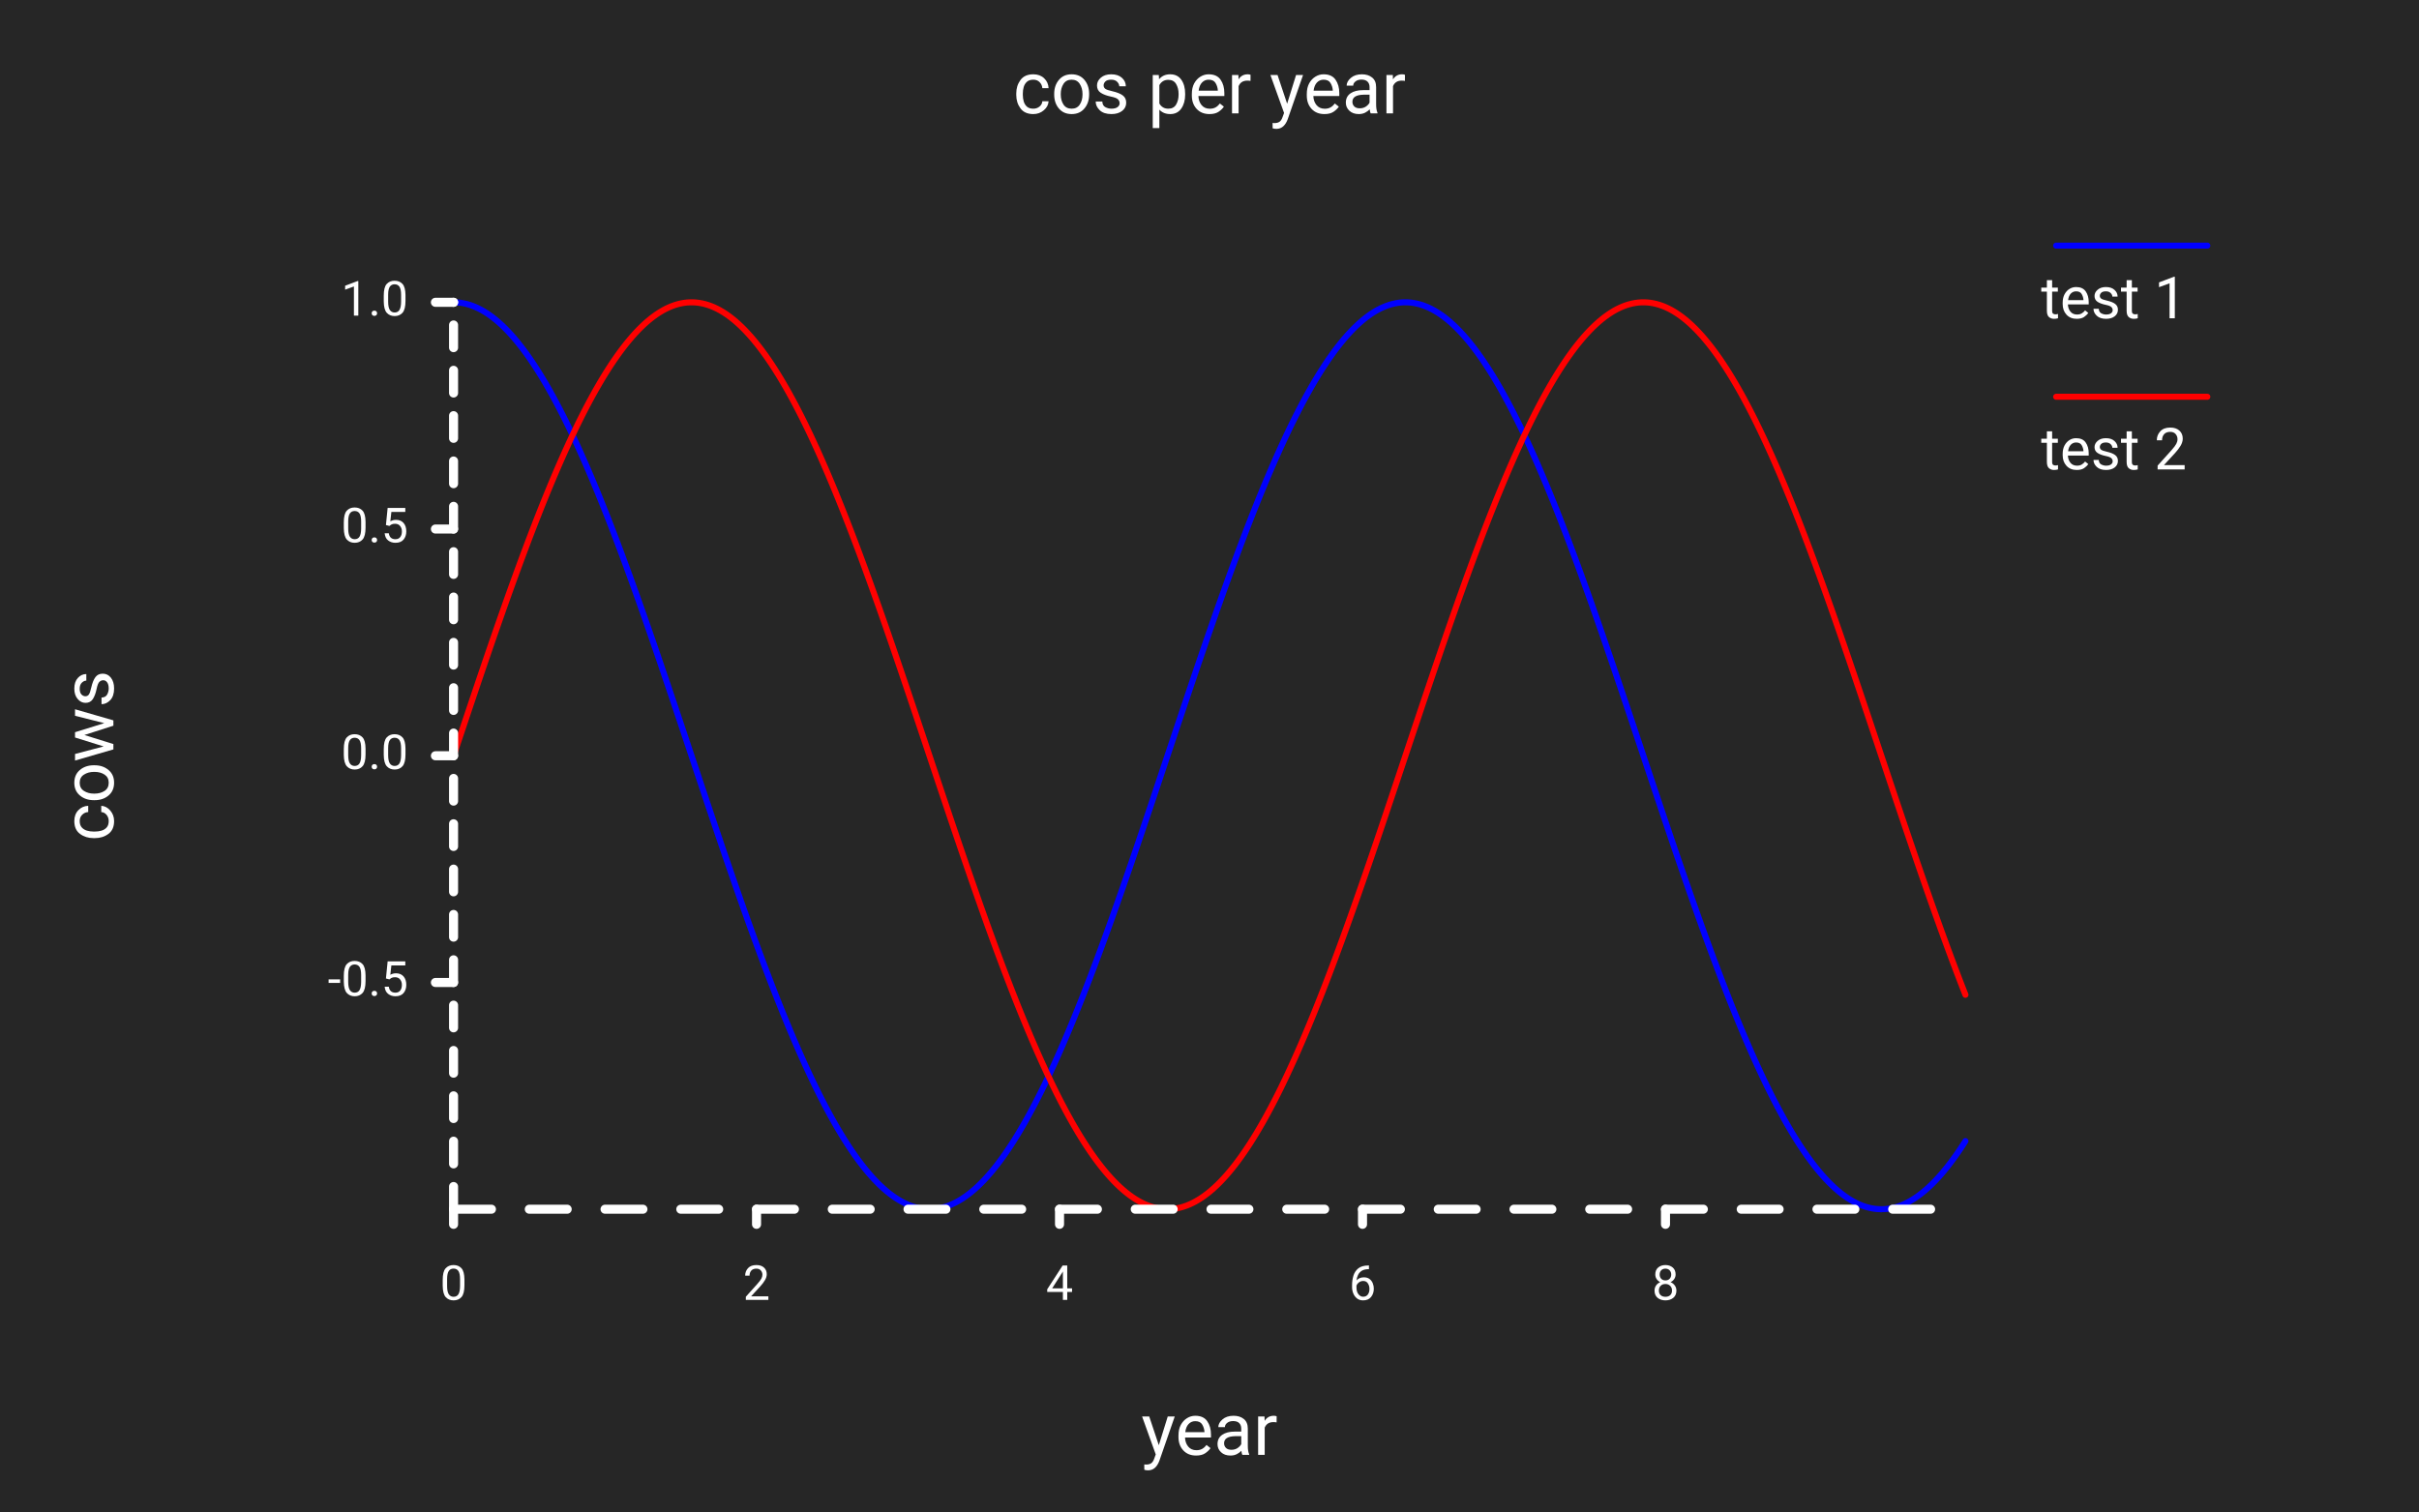
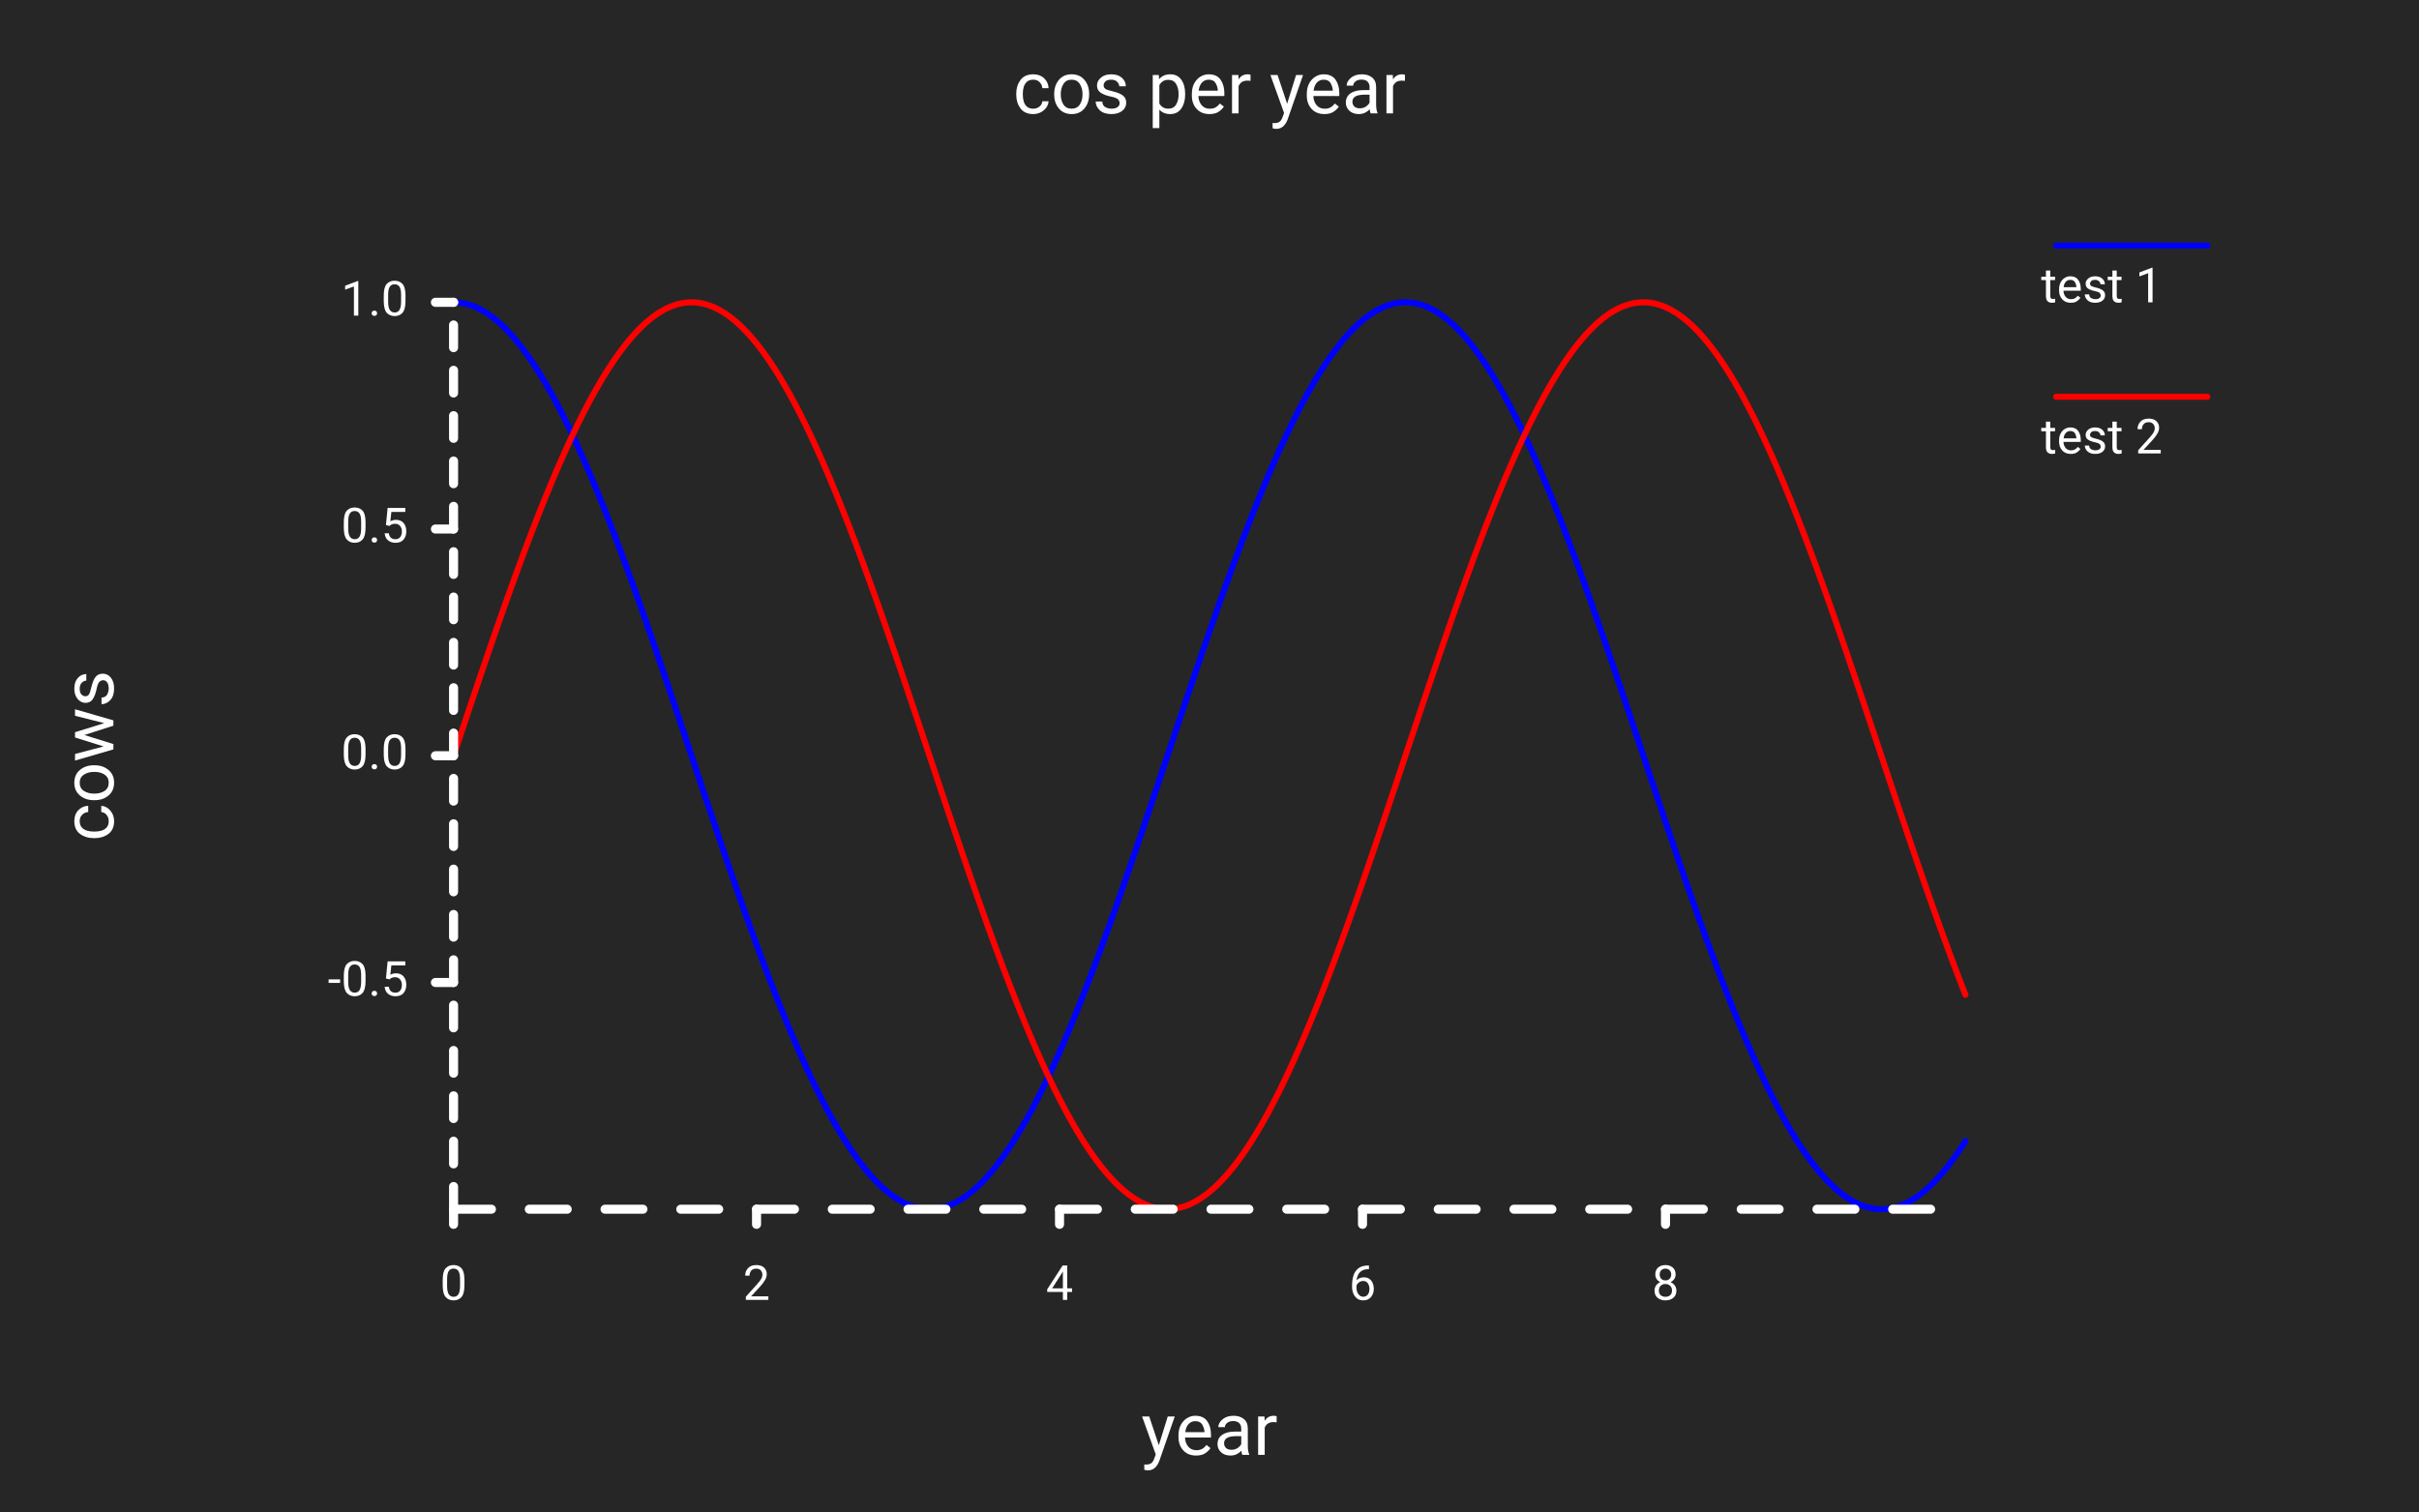
<svg xmlns="http://www.w3.org/2000/svg" class="poloto" width="800" height="500" viewBox="0 0 800 500">
  <style>.poloto { stroke-linecap:round; stroke-linejoin:round; font-family: Roboto,sans-serif ; font-size:16px; } .poloto_background{fill:#262626;} .poloto_scatter{stroke-width:7} .poloto_tick_line{stroke:dimgray;stroke-width:0.5} .poloto_line{stroke-width:2} .poloto_text{fill: white;} .poloto_axis_lines{stroke: white;stroke-width:3;fill:none;stroke-dasharray:none} .poloto_title{font-size:24px;dominant-baseline:start;text-anchor:middle;} .poloto_xname{font-size:24px;dominant-baseline:start;text-anchor:middle;} .poloto_yname{font-size:24px;dominant-baseline:start;text-anchor:middle;} .poloto0stroke{stroke:  blue;} .poloto1stroke{stroke:  red;} .poloto2stroke{stroke:  green;} .poloto3stroke{stroke:  gold;} .poloto4stroke{stroke:  aqua;} .poloto5stroke{stroke:  lime;} .poloto6stroke{stroke:  orange;} .poloto7stroke{stroke:  chocolate;} .poloto0fill{fill:blue;} .poloto1fill{fill:red;} .poloto2fill{fill:green;} .poloto3fill{fill:gold;} .poloto4fill{fill:aqua;} .poloto5fill{fill:lime;} .poloto6fill{fill:orange;} .poloto7fill{fill:chocolate;}</style>
  <circle r="1e5" class="poloto_background" />
-   <text class="poloto_text poloto_legend_text" dominant-baseline="middle" text-anchor="start" font-size="large" x="675" y="100">test 1</text>
+   <text class="poloto_text poloto_legend_text" x="675" y="100">test 1</text>
  <line class="poloto_line poloto_legend_icon poloto0stroke poloto0legend" stroke="black" x1="680" x2="730" y1="81.25" y2="81.25" />
  <path class="poloto_line poloto0stroke" fill="none" stroke="black" d=" M 150 100 L 151.002 100.03 L 152.004 100.12 L 153.006 100.27 L 154.008 100.48 L 155.01 100.749 L 156.012 101.079 L 157.014 101.468 L 158.016 101.916 L 159.018 102.423 L 160.02 102.99 L 161.022 103.615 L 162.024 104.299 L 163.026 105.042 L 164.028 105.842 L 165.03 106.7 L 166.032 107.615 L 167.034 108.587 L 168.036 109.615 L 169.038 110.7 L 170.04 111.841 L 171.042 113.037 L 172.044 114.287 L 173.046 115.592 L 174.048 116.951 L 175.05 118.363 L 176.052 119.827 L 177.054 121.344 L 178.056 122.912 L 179.058 124.531 L 180.06 126.2 L 181.062 127.918 L 182.064 129.686 L 183.066 131.501 L 184.068 133.364 L 185.07 135.274 L 186.072 137.229 L 187.074 139.23 L 188.076 141.275 L 189.078 143.363 L 190.08 145.494 L 191.082 147.667 L 192.084 149.881 L 193.086 152.134 L 194.088 154.427 L 195.09 156.759 L 196.092 159.127 L 197.094 161.532 L 198.096 163.972 L 199.098 166.447 L 200.1 168.955 L 201.102 171.495 L 202.104 174.067 L 203.106 176.669 L 204.108 179.301 L 205.11 181.961 L 206.112 184.648 L 207.114 187.361 L 208.116 190.099 L 209.118 192.861 L 210.12 195.646 L 211.122 198.453 L 212.124 201.281 L 213.126 204.128 L 214.128 206.993 L 215.13 209.875 L 216.132 212.774 L 217.134 215.687 L 218.136 218.614 L 219.138 221.554 L 220.14 224.505 L 221.142 227.466 L 222.144 230.437 L 223.146 233.415 L 224.148 236.399 L 225.15 239.39 L 226.152 242.384 L 227.154 245.381 L 228.156 248.381 L 229.158 251.381 L 230.16 254.38 L 231.162 257.378 L 232.164 260.372 L 233.166 263.363 L 234.168 266.348 L 235.17 269.327 L 236.172 272.298 L 237.174 275.26 L 238.176 278.212 L 239.178 281.152 L 240.18 284.08 L 241.182 286.995 L 242.184 289.895 L 243.186 292.778 L 244.188 295.645 L 245.19 298.494 L 246.192 301.323 L 247.194 304.131 L 248.196 306.918 L 249.198 309.682 L 250.2 312.422 L 251.202 315.137 L 252.204 317.827 L 253.206 320.489 L 254.208 323.122 L 255.21 325.727 L 256.212 328.301 L 257.214 330.844 L 258.216 333.355 L 259.218 335.832 L 260.22 338.275 L 261.222 340.683 L 262.224 343.054 L 263.226 345.389 L 264.228 347.685 L 265.23 349.942 L 266.232 352.159 L 267.234 354.335 L 268.236 356.469 L 269.238 358.561 L 270.24 360.609 L 271.242 362.613 L 272.244 364.572 L 273.246 366.486 L 274.248 368.352 L 275.251 370.172 L 276.253 371.943 L 277.255 373.665 L 278.257 375.338 L 279.259 376.961 L 280.261 378.533 L 281.263 380.054 L 282.265 381.523 L 283.267 382.939 L 284.269 384.302 L 285.271 385.611 L 286.273 386.866 L 287.275 388.066 L 288.277 389.211 L 289.279 390.3 L 290.281 391.334 L 291.283 392.31 L 292.285 393.23 L 293.287 394.092 L 294.289 394.897 L 295.291 395.644 L 296.293 396.332 L 297.295 396.963 L 298.297 397.534 L 299.299 398.046 L 300.301 398.499 L 301.303 398.893 L 302.305 399.227 L 303.307 399.501 L 304.309 399.716 L 305.311 399.87 L 306.313 399.965 L 307.315 400 L 308.317 399.975 L 309.319 399.89 L 310.321 399.744 L 311.323 399.539 L 312.325 399.274 L 313.327 398.95 L 314.329 398.566 L 315.331 398.122 L 316.333 397.619 L 317.335 397.057 L 318.337 396.437 L 319.339 395.757 L 320.341 395.02 L 321.343 394.224 L 322.345 393.371 L 323.347 392.46 L 324.349 391.493 L 325.351 390.469 L 326.353 389.388 L 327.355 388.252 L 328.357 387.061 L 329.359 385.815 L 330.361 384.514 L 331.363 383.16 L 332.365 381.752 L 333.367 380.292 L 334.369 378.779 L 335.371 377.215 L 336.373 375.6 L 337.375 373.935 L 338.377 372.221 L 339.379 370.457 L 340.381 368.645 L 341.383 366.786 L 342.385 364.88 L 343.387 362.928 L 344.389 360.931 L 345.391 358.89 L 346.393 356.805 L 347.395 354.677 L 348.397 352.508 L 349.399 350.297 L 350.401 348.047 L 351.403 345.757 L 352.405 343.429 L 353.407 341.063 L 354.409 338.661 L 355.411 336.224 L 356.413 333.752 L 357.415 331.246 L 358.417 328.709 L 359.419 326.139 L 360.421 323.539 L 361.423 320.91 L 362.425 318.252 L 363.427 315.567 L 364.429 312.856 L 365.431 310.12 L 366.433 307.36 L 367.435 304.576 L 368.437 301.771 L 369.439 298.945 L 370.441 296.1 L 371.443 293.236 L 372.445 290.355 L 373.447 287.458 L 374.449 284.546 L 375.451 281.619 L 376.453 278.681 L 377.455 275.731 L 378.457 272.77 L 379.459 269.8 L 380.461 266.823 L 381.463 263.839 L 382.465 260.849 L 383.467 257.855 L 384.469 254.858 L 385.471 251.858 L 386.473 248.858 L 387.475 245.859 L 388.477 242.861 L 389.479 239.866 L 390.481 236.875 L 391.483 233.89 L 392.485 230.91 L 393.487 227.939 L 394.489 224.976 L 395.491 222.023 L 396.493 219.082 L 397.495 216.152 L 398.497 213.237 L 399.499 210.336 L 400.501 207.451 L 401.503 204.583 L 402.505 201.733 L 403.507 198.902 L 404.509 196.092 L 405.511 193.303 L 406.513 190.537 L 407.515 187.795 L 408.517 185.078 L 409.519 182.387 L 410.521 179.723 L 411.523 177.086 L 412.525 174.479 L 413.527 171.903 L 414.529 169.357 L 415.531 166.844 L 416.533 164.364 L 417.535 161.918 L 418.537 159.508 L 419.539 157.133 L 420.541 154.796 L 421.543 152.497 L 422.545 150.237 L 423.547 148.017 L 424.549 145.837 L 425.551 143.7 L 426.553 141.604 L 427.555 139.552 L 428.557 137.545 L 429.559 135.582 L 430.561 133.665 L 431.563 131.795 L 432.565 129.972 L 433.567 128.196 L 434.569 126.47 L 435.571 124.793 L 436.573 123.166 L 437.575 121.59 L 438.577 120.065 L 439.579 118.592 L 440.581 117.172 L 441.583 115.805 L 442.585 114.491 L 443.587 113.232 L 444.589 112.028 L 445.591 110.878 L 446.593 109.785 L 447.595 108.747 L 448.597 107.766 L 449.599 106.841 L 450.601 105.974 L 451.603 105.165 L 452.605 104.414 L 453.607 103.72 L 454.609 103.086 L 455.611 102.51 L 456.613 101.993 L 457.615 101.535 L 458.617 101.137 L 459.619 100.798 L 460.621 100.519 L 461.623 100.299 L 462.625 100.14 L 463.627 100.04 L 464.629 100.001 L 465.631 100.021 L 466.633 100.102 L 467.635 100.242 L 468.637 100.442 L 469.639 100.702 L 470.641 101.022 L 471.643 101.402 L 472.645 101.841 L 473.647 102.339 L 474.649 102.896 L 475.651 103.512 L 476.653 104.186 L 477.655 104.919 L 478.657 105.71 L 479.659 106.559 L 480.661 107.465 L 481.663 108.428 L 482.665 109.448 L 483.667 110.524 L 484.669 111.655 L 485.671 112.843 L 486.673 114.084 L 487.675 115.381 L 488.677 116.731 L 489.679 118.134 L 490.681 119.59 L 491.683 121.099 L 492.685 122.659 L 493.687 124.269 L 494.689 125.931 L 495.691 127.641 L 496.693 129.401 L 497.695 131.209 L 498.697 133.064 L 499.699 134.966 L 500.701 136.915 L 501.703 138.908 L 502.705 140.946 L 503.707 143.028 L 504.709 145.152 L 505.711 147.318 L 506.713 149.525 L 507.715 151.773 L 508.717 154.06 L 509.719 156.385 L 510.721 158.747 L 511.723 161.146 L 512.725 163.581 L 513.727 166.05 L 514.729 168.553 L 515.731 171.088 L 516.733 173.655 L 517.735 176.253 L 518.737 178.88 L 519.739 181.535 L 520.741 184.218 L 521.743 186.927 L 522.745 189.661 L 523.747 192.42 L 524.749 195.201 L 525.752 198.005 L 526.754 200.829 L 527.756 203.673 L 528.758 206.535 L 529.76 209.415 L 530.762 212.311 L 531.764 215.222 L 532.766 218.147 L 533.768 221.085 L 534.77 224.034 L 535.772 226.994 L 536.774 229.963 L 537.776 232.94 L 538.778 235.924 L 539.78 238.913 L 540.782 241.907 L 541.784 244.904 L 542.786 247.903 L 543.788 250.903 L 544.79 253.902 L 545.792 256.9 L 546.794 259.896 L 547.796 262.887 L 548.798 265.873 L 549.8 268.853 L 550.802 271.825 L 551.804 274.789 L 552.806 277.742 L 553.808 280.685 L 554.81 283.615 L 555.812 286.532 L 556.814 289.434 L 557.816 292.32 L 558.818 295.19 L 559.82 298.041 L 560.822 300.873 L 561.824 303.685 L 562.826 306.476 L 563.828 309.243 L 564.83 311.987 L 565.832 314.707 L 566.834 317.4 L 567.836 320.066 L 568.838 322.705 L 569.84 325.314 L 570.842 327.893 L 571.844 330.441 L 572.846 332.957 L 573.848 335.44 L 574.85 337.889 L 575.852 340.302 L 576.854 342.679 L 577.856 345.019 L 578.858 347.322 L 579.86 349.585 L 580.862 351.808 L 581.864 353.991 L 582.866 356.132 L 583.868 358.231 L 584.87 360.286 L 585.872 362.297 L 586.874 364.263 L 587.876 366.184 L 588.878 368.058 L 589.88 369.885 L 590.882 371.664 L 591.884 373.394 L 592.886 375.075 L 593.888 376.706 L 594.89 378.287 L 595.892 379.815 L 596.894 381.292 L 597.896 382.717 L 598.898 384.088 L 599.9 385.406 L 600.902 386.67 L 601.904 387.879 L 602.906 389.032 L 603.908 390.131 L 604.91 391.173 L 605.912 392.158 L 606.914 393.087 L 607.916 393.959 L 608.918 394.773 L 609.92 395.529 L 610.922 396.227 L 611.924 396.866 L 612.926 397.447 L 613.928 397.968 L 614.93 398.431 L 615.932 398.834 L 616.934 399.178 L 617.936 399.461 L 618.938 399.686 L 619.94 399.85 L 620.942 399.954 L 621.944 399.998 L 622.946 399.983 L 623.948 399.907 L 624.95 399.772 L 625.952 399.576 L 626.954 399.321 L 627.956 399.006 L 628.958 398.631 L 629.96 398.197 L 630.962 397.703 L 631.964 397.151 L 632.966 396.54 L 633.968 395.87 L 634.97 395.141 L 635.972 394.355 L 636.974 393.511 L 637.976 392.609 L 638.978 391.651 L 639.98 390.636 L 640.982 389.564 L 641.984 388.437 L 642.986 387.254 L 643.988 386.017 L 644.99 384.725 L 645.992 383.379 L 646.994 381.98 L 647.996 380.528 L 648.998 379.023 L 650 377.468" />
-   <text class="poloto_text poloto_legend_text" dominant-baseline="middle" text-anchor="start" font-size="large" x="675" y="150">test 2</text>
+   <text class="poloto_text poloto_legend_text" x="675" y="150">test 2</text>
  <line class="poloto_line poloto_legend_icon poloto1stroke poloto1legend" stroke="black" x1="680" x2="730" y1="131.25" y2="131.25" />
  <path class="poloto_line poloto1stroke" fill="none" stroke="black" d=" M 150 250 L 151.002 247 L 152.004 244.002 L 153.006 241.005 L 154.008 238.013 L 155.01 235.025 L 156.012 232.043 L 157.014 229.069 L 158.016 226.102 L 159.018 223.146 L 160.02 220.2 L 161.022 217.266 L 162.024 214.345 L 163.026 211.438 L 164.028 208.547 L 165.03 205.672 L 166.032 202.815 L 167.034 199.977 L 168.036 197.159 L 169.038 194.362 L 170.04 191.587 L 171.042 188.836 L 172.044 186.109 L 173.046 183.408 L 174.048 180.733 L 175.05 178.086 L 176.052 175.468 L 177.054 172.88 L 178.056 170.322 L 179.058 167.796 L 180.06 165.304 L 181.062 162.845 L 182.064 160.421 L 183.066 158.033 L 184.068 155.681 L 185.07 153.367 L 186.072 151.092 L 187.074 148.857 L 188.076 146.662 L 189.078 144.508 L 190.08 142.397 L 191.082 140.328 L 192.084 138.304 L 193.086 136.324 L 194.088 134.389 L 195.09 132.501 L 196.092 130.66 L 197.094 128.866 L 198.096 127.121 L 199.098 125.425 L 200.1 123.779 L 201.102 122.184 L 202.104 120.639 L 203.106 119.147 L 204.108 117.706 L 205.11 116.319 L 206.112 114.985 L 207.114 113.705 L 208.116 112.48 L 209.118 111.309 L 210.12 110.194 L 211.122 109.135 L 212.124 108.132 L 213.126 107.186 L 214.128 106.298 L 215.13 105.466 L 216.132 104.693 L 217.134 103.977 L 218.136 103.32 L 219.138 102.722 L 220.14 102.183 L 221.142 101.702 L 222.144 101.281 L 223.146 100.92 L 224.148 100.618 L 225.15 100.376 L 226.152 100.193 L 227.154 100.071 L 228.156 100.009 L 229.158 100.006 L 230.16 100.064 L 231.162 100.182 L 232.164 100.359 L 233.166 100.596 L 234.168 100.894 L 235.17 101.25 L 236.172 101.667 L 237.174 102.142 L 238.176 102.677 L 239.178 103.271 L 240.18 103.923 L 241.182 104.634 L 242.184 105.403 L 243.186 106.229 L 244.188 107.114 L 245.19 108.055 L 246.192 109.053 L 247.194 110.108 L 248.196 111.218 L 249.198 112.384 L 250.2 113.605 L 251.202 114.881 L 252.204 116.211 L 253.206 117.594 L 254.208 119.03 L 255.21 120.519 L 256.212 122.059 L 257.214 123.65 L 258.216 125.292 L 259.218 126.984 L 260.22 128.726 L 261.222 130.515 L 262.224 132.353 L 263.226 134.237 L 264.228 136.168 L 265.23 138.144 L 266.232 140.165 L 267.234 142.23 L 268.236 144.338 L 269.238 146.489 L 270.24 148.681 L 271.242 150.913 L 272.244 153.185 L 273.246 155.495 L 274.248 157.844 L 275.251 160.229 L 276.253 162.65 L 277.255 165.107 L 278.257 167.597 L 279.259 170.12 L 280.261 172.675 L 281.263 175.261 L 282.265 177.877 L 283.267 180.521 L 284.269 183.194 L 285.271 185.893 L 286.273 188.618 L 287.275 191.367 L 288.277 194.14 L 289.279 196.935 L 290.281 199.752 L 291.283 202.588 L 292.285 205.444 L 293.287 208.317 L 294.289 211.207 L 295.291 214.113 L 296.293 217.033 L 297.295 219.966 L 298.297 222.911 L 299.299 225.867 L 300.301 228.832 L 301.303 231.806 L 302.305 234.787 L 303.307 237.775 L 304.309 240.767 L 305.311 243.763 L 306.313 246.761 L 307.315 249.761 L 308.317 252.761 L 309.319 255.76 L 310.321 258.756 L 311.323 261.749 L 312.325 264.737 L 313.327 267.72 L 314.329 270.695 L 315.331 273.662 L 316.333 276.619 L 317.335 279.566 L 318.337 282.501 L 319.339 285.423 L 320.341 288.331 L 321.343 291.224 L 322.345 294.1 L 323.347 296.958 L 324.349 299.798 L 325.351 302.618 L 326.353 305.416 L 327.355 308.193 L 328.357 310.946 L 329.359 313.675 L 330.361 316.378 L 331.363 319.055 L 332.365 321.704 L 333.367 324.325 L 334.369 326.916 L 335.371 329.476 L 336.373 332.004 L 337.375 334.499 L 338.377 336.961 L 339.379 339.388 L 340.381 341.779 L 341.383 344.133 L 342.385 346.45 L 343.387 348.728 L 344.389 350.967 L 345.391 353.165 L 346.393 355.322 L 347.395 357.437 L 348.397 359.509 L 349.399 361.537 L 350.401 363.521 L 351.403 365.459 L 352.405 367.351 L 353.407 369.196 L 354.409 370.993 L 355.411 372.742 L 356.413 374.442 L 357.415 376.092 L 358.417 377.691 L 359.419 379.24 L 360.421 380.737 L 361.423 382.181 L 362.425 383.573 L 363.427 384.911 L 364.429 386.195 L 365.431 387.425 L 366.433 388.6 L 367.435 389.719 L 368.437 390.783 L 369.439 391.79 L 370.441 392.74 L 371.443 393.634 L 372.445 394.47 L 373.447 395.248 L 374.449 395.968 L 375.451 396.63 L 376.453 397.233 L 377.455 397.777 L 378.457 398.262 L 379.459 398.688 L 380.461 399.054 L 381.463 399.36 L 382.465 399.607 L 383.467 399.794 L 384.469 399.922 L 385.471 399.989 L 386.473 399.996 L 387.475 399.943 L 388.477 399.83 L 389.479 399.657 L 390.481 399.425 L 391.483 399.133 L 392.485 398.781 L 393.487 398.369 L 394.489 397.898 L 395.491 397.368 L 396.493 396.779 L 397.495 396.131 L 398.497 395.425 L 399.499 394.661 L 400.501 393.839 L 401.503 392.959 L 402.505 392.022 L 403.507 391.029 L 404.509 389.978 L 405.511 388.872 L 406.513 387.711 L 407.515 386.494 L 408.517 385.223 L 409.519 383.897 L 410.521 382.518 L 411.523 381.086 L 412.525 379.602 L 413.527 378.066 L 414.529 376.478 L 415.531 374.84 L 416.533 373.152 L 417.535 371.415 L 418.537 369.629 L 419.539 367.796 L 420.541 365.915 L 421.543 363.988 L 422.545 362.015 L 423.547 359.997 L 424.549 357.936 L 425.551 355.831 L 426.553 353.684 L 427.555 351.496 L 428.557 349.267 L 429.559 346.998 L 430.561 344.69 L 431.563 342.345 L 432.565 339.962 L 433.567 337.544 L 434.569 335.09 L 435.571 332.603 L 436.573 330.082 L 437.575 327.53 L 438.577 324.946 L 439.579 322.333 L 440.581 319.69 L 441.583 317.02 L 442.585 314.323 L 443.587 311.6 L 444.589 308.853 L 445.591 306.082 L 446.593 303.288 L 447.595 300.473 L 448.597 297.638 L 449.599 294.784 L 450.601 291.912 L 451.603 289.024 L 452.605 286.119 L 453.607 283.201 L 454.609 280.269 L 455.611 277.324 L 456.613 274.369 L 457.615 271.405 L 458.617 268.431 L 459.619 265.45 L 460.621 262.464 L 461.623 259.472 L 462.625 256.476 L 463.627 253.478 L 464.629 250.478 L 465.631 247.478 L 466.633 244.479 L 467.635 241.482 L 468.637 238.489 L 469.639 235.501 L 470.641 232.518 L 471.643 229.542 L 472.645 226.574 L 473.647 223.616 L 474.649 220.668 L 475.651 217.732 L 476.653 214.809 L 477.655 211.9 L 478.657 209.006 L 479.659 206.129 L 480.661 203.269 L 481.663 200.428 L 482.665 197.606 L 483.667 194.806 L 484.669 192.028 L 485.671 189.273 L 486.673 186.542 L 487.675 183.836 L 488.677 181.157 L 489.679 178.506 L 490.681 175.883 L 491.683 173.29 L 492.685 170.727 L 493.687 168.197 L 494.689 165.698 L 495.691 163.234 L 496.693 160.804 L 497.695 158.41 L 498.697 156.053 L 499.699 153.733 L 500.701 151.452 L 501.703 149.21 L 502.705 147.009 L 503.707 144.848 L 504.709 142.73 L 505.711 140.655 L 506.713 138.623 L 507.715 136.636 L 508.717 134.694 L 509.719 132.799 L 510.721 130.95 L 511.723 129.149 L 512.725 127.396 L 513.727 125.692 L 514.729 124.038 L 515.731 122.435 L 516.733 120.882 L 517.735 119.381 L 518.737 117.932 L 519.739 116.536 L 520.741 115.194 L 521.743 113.905 L 522.745 112.671 L 523.747 111.492 L 524.749 110.368 L 525.752 109.3 L 526.754 108.288 L 527.756 107.333 L 528.758 106.435 L 529.76 105.595 L 530.762 104.812 L 531.764 104.087 L 532.766 103.421 L 533.768 102.813 L 534.77 102.265 L 535.772 101.775 L 536.774 101.344 L 537.776 100.973 L 538.778 100.662 L 539.78 100.41 L 540.782 100.218 L 541.784 100.087 L 542.786 100.015 L 543.788 100.003 L 544.79 100.051 L 545.792 100.159 L 546.794 100.327 L 547.796 100.555 L 548.798 100.842 L 549.8 101.189 L 550.802 101.596 L 551.804 102.062 L 552.806 102.588 L 553.808 103.172 L 554.81 103.815 L 555.812 104.517 L 556.814 105.276 L 557.816 106.094 L 558.818 106.969 L 559.82 107.901 L 560.822 108.89 L 561.824 109.936 L 562.826 111.038 L 563.828 112.195 L 564.83 113.407 L 565.832 114.674 L 566.834 115.995 L 567.836 117.37 L 568.838 118.798 L 569.84 120.278 L 570.842 121.81 L 571.844 123.394 L 572.846 125.028 L 573.848 126.712 L 574.85 128.445 L 575.852 130.227 L 576.854 132.057 L 577.856 133.934 L 578.858 135.857 L 579.86 137.826 L 580.862 139.84 L 581.864 141.899 L 582.866 144 L 583.868 146.144 L 584.87 148.329 L 585.872 150.555 L 586.874 152.82 L 587.876 155.125 L 588.878 157.467 L 589.88 159.847 L 590.882 162.262 L 591.884 164.713 L 592.886 167.198 L 593.888 169.716 L 594.89 172.266 L 595.892 174.847 L 596.894 177.458 L 597.896 180.098 L 598.898 182.766 L 599.9 185.461 L 600.902 188.182 L 601.904 190.928 L 602.906 193.697 L 603.908 196.489 L 604.91 199.302 L 605.912 202.135 L 606.914 204.988 L 607.916 207.858 L 608.918 210.746 L 609.92 213.649 L 610.922 216.567 L 611.924 219.498 L 612.926 222.441 L 613.928 225.395 L 614.93 228.359 L 615.932 231.332 L 616.934 234.312 L 617.936 237.299 L 618.938 240.29 L 619.94 243.286 L 620.942 246.284 L 621.944 249.283 L 622.946 252.283 L 623.948 255.282 L 624.95 258.279 L 625.952 261.273 L 626.954 264.262 L 627.956 267.245 L 628.958 270.222 L 629.96 273.19 L 630.962 276.149 L 631.964 279.098 L 632.966 282.035 L 633.968 284.959 L 634.97 287.869 L 635.972 290.764 L 636.974 293.643 L 637.976 296.504 L 638.978 299.347 L 639.98 302.17 L 640.982 304.972 L 641.984 307.752 L 642.986 310.509 L 643.988 313.242 L 644.99 315.949 L 645.992 318.631 L 646.994 321.284 L 647.996 323.909 L 648.998 326.505 L 650 329.07" />
  <text class="poloto_labels poloto_text poloto_title" x="400" y="37.5">cos per year</text>
  <text class="poloto_labels poloto_text poloto_xname" x="400" y="481.25">year</text>
  <text class="poloto_labels poloto_text poloto_yname" transform="rotate(-90,37.5,250)" x="37.5" y="250">cows</text>
  <text class="poloto_tick_labels poloto_text" dominant-baseline="middle" text-anchor="start" x="440" y="70" />
  <line class="poloto_axis_lines" stroke="black" x1="150" x2="150" y1="400" y2="405" />
  <text class="poloto_tick_labels poloto_text" dominant-baseline="start" text-anchor="middle" x="150" y="430">0</text>
  <line class="poloto_axis_lines" stroke="black" x1="250.2" x2="250.2" y1="400" y2="405" />
  <text class="poloto_tick_labels poloto_text" dominant-baseline="start" text-anchor="middle" x="250.2" y="430">2</text>
  <line class="poloto_axis_lines" stroke="black" x1="350.401" x2="350.401" y1="400" y2="405" />
  <text class="poloto_tick_labels poloto_text" dominant-baseline="start" text-anchor="middle" x="350.401" y="430">4</text>
  <line class="poloto_axis_lines" stroke="black" x1="450.601" x2="450.601" y1="400" y2="405" />
  <text class="poloto_tick_labels poloto_text" dominant-baseline="start" text-anchor="middle" x="450.601" y="430">6</text>
  <line class="poloto_axis_lines" stroke="black" x1="550.802" x2="550.802" y1="400" y2="405" />
  <text class="poloto_tick_labels poloto_text" dominant-baseline="start" text-anchor="middle" x="550.802" y="430">8</text>
  <text class="poloto_tick_labels poloto_text" dominant-baseline="middle" text-anchor="start" x="150" y="70" />
  <line class="poloto_axis_lines" stroke="black" x1="150" x2="144" y1="325" y2="325" />
  <text class="poloto_tick_labels poloto_text" dominant-baseline="middle" text-anchor="end" x="135" y="325">-0.5</text>
  <line class="poloto_axis_lines" stroke="black" x1="150" x2="144" y1="250" y2="250" />
  <text class="poloto_tick_labels poloto_text" dominant-baseline="middle" text-anchor="end" x="135" y="250">0.0</text>
  <line class="poloto_axis_lines" stroke="black" x1="150" x2="144" y1="175" y2="175" />
  <text class="poloto_tick_labels poloto_text" dominant-baseline="middle" text-anchor="end" x="135" y="175">0.5</text>
  <line class="poloto_axis_lines" stroke="black" x1="150" x2="144" y1="100" y2="100" />
  <text class="poloto_tick_labels poloto_text" dominant-baseline="middle" text-anchor="end" x="135" y="100">1.0</text>
  <path stroke="black" fill="none" class="poloto_axis_lines" style="stroke-dasharray:12.525;stroke-dashoffset:-0;" d=" M 150 400 L 650 400" />
  <path stroke="black" fill="none" class="poloto_axis_lines" style="stroke-dasharray:7.5;stroke-dashoffset:-75;" d=" M 150 400 L 150 100" />
</svg>
